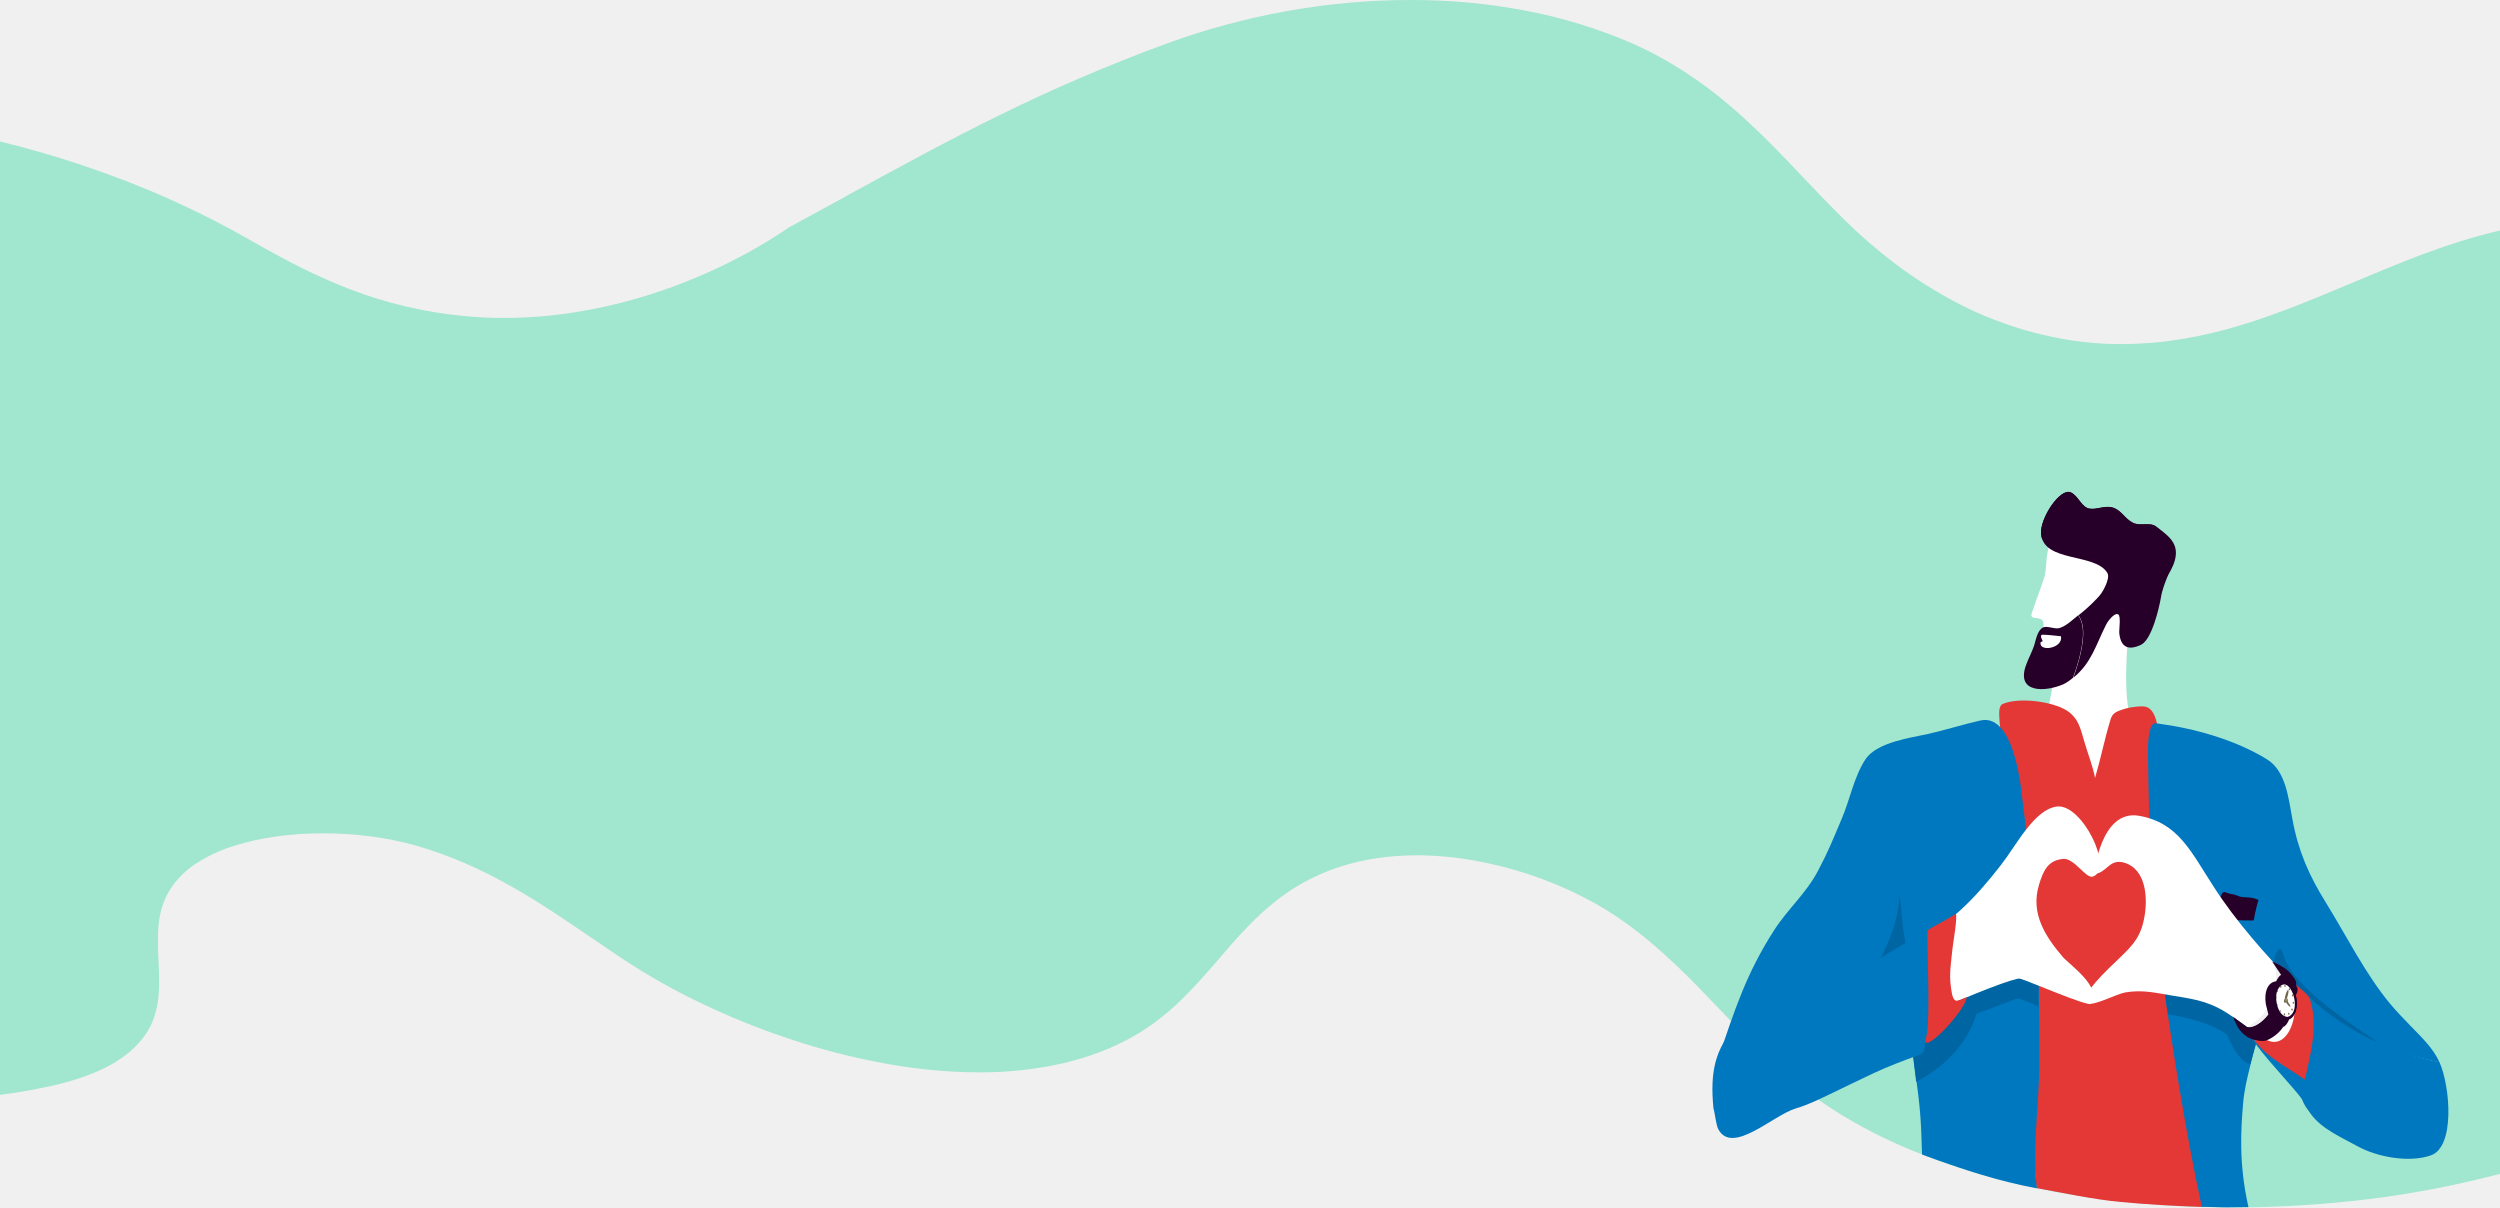
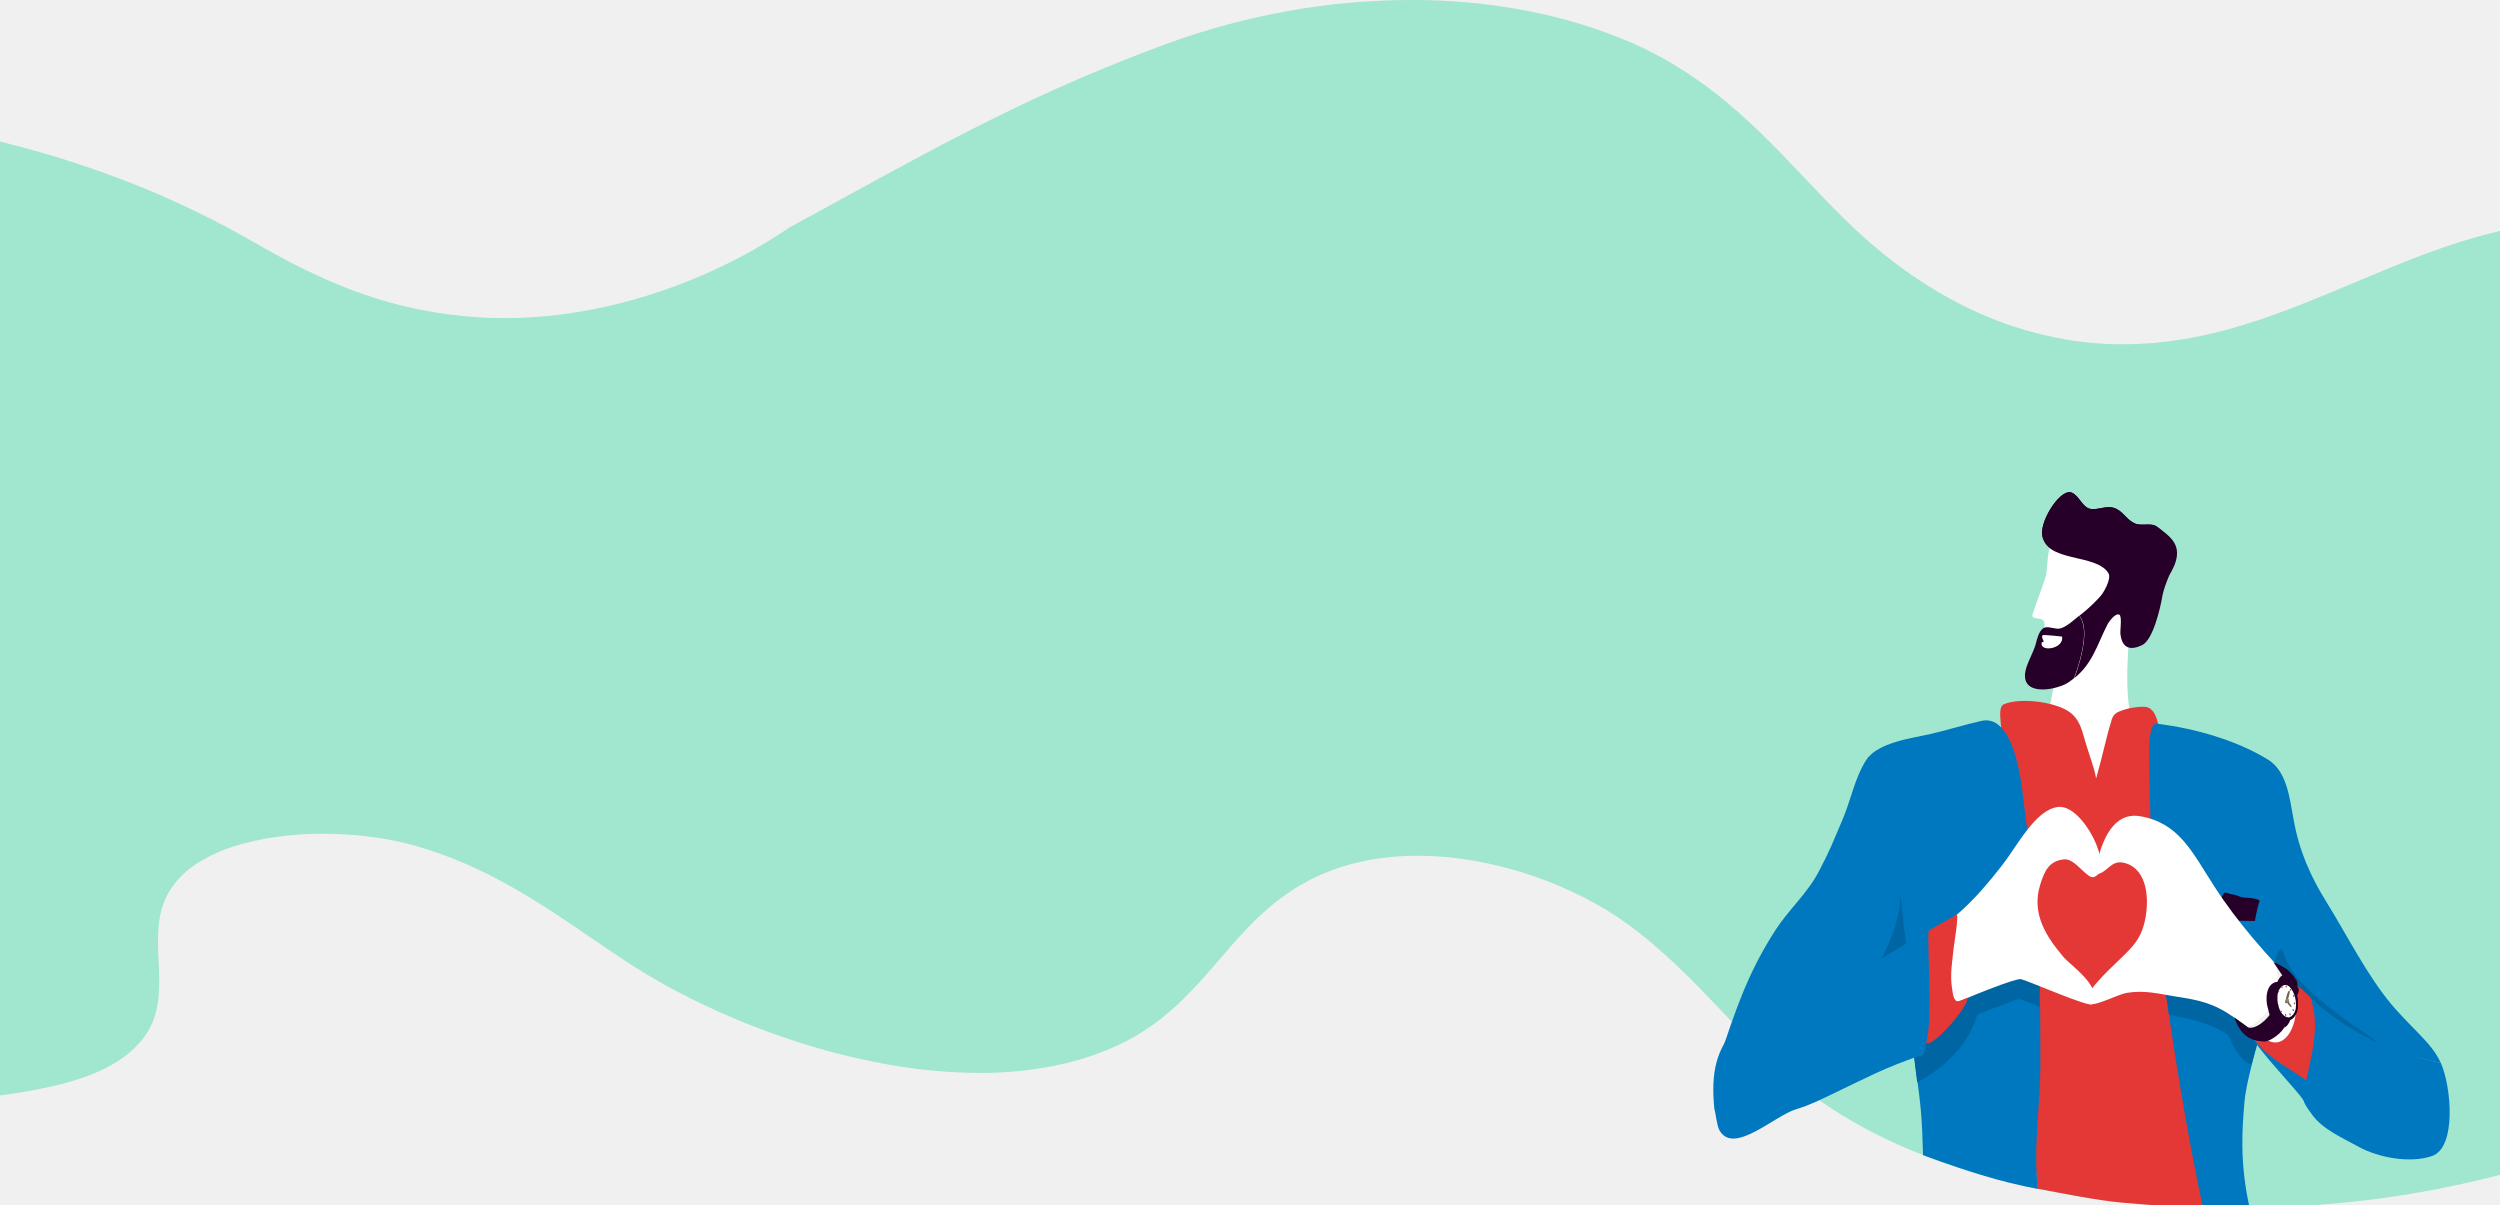
- <svg xmlns="http://www.w3.org/2000/svg" viewBox="0 0 1921 927.803">
+ <svg xmlns="http://www.w3.org/2000/svg" viewBox="0 0 1920 925">
  <defs>
    <style>.cls-2{fill:#fff}.cls-4{fill:#260028}.cls-5{fill:#e33836}.cls-6{fill:#0078bf}.cls-7{fill:#0066a3}.cls-11{fill:#6e664c}</style>
  </defs>
  <g id="customer_first_HOME" transform="translate(-.3 .003)">
    <path id="Subtraction_3" fill="#2bd69e" d="M1715.8 927.8h-.1c-4.7 0-10.7 0-17.7-.2 0 0-2.9-.1-5.7-.1-35.2-1-68.4-5-68.4-5a657.457 657.457 0 0 1-87.2-16.2 500.7 500.7 0 0 1-78.9-27.3 388.607 388.607 0 0 1-35.2-18 316.643 316.643 0 0 1-31.8-20.9 381.817 381.817 0 0 1-36.2-31c-11.3-10.8-21.9-22-32.2-32.8l-.1-.1-.2-.2c-10.7-11.2-21.8-22.9-33.5-34-6.3-6-12.3-11.4-18.3-16.5-6.7-5.7-13.2-10.8-19.9-15.7a249.692 249.692 0 0 0-33.9-20.7 300.076 300.076 0 0 0-82.9-27.8 255.793 255.793 0 0 0-44.5-4.1c-21.3 0-41.3 3-59.4 8.9a149.148 149.148 0 0 0-15.7 6 141.329 141.329 0 0 0-14 7.1 161.221 161.221 0 0 0-24.1 17 221.933 221.933 0 0 0-20.4 19.6c-6.5 6.9-12.9 14.3-18.5 20.9-9.1 10.5-18.5 21.4-28.9 31.5a207.546 207.546 0 0 1-16.6 14.5 165.891 165.891 0 0 1-19.2 13 182.288 182.288 0 0 1-27.2 12.8 218.877 218.877 0 0 1-29.3 8.8 287.53 287.53 0 0 1-63.4 6.7 406.582 406.582 0 0 1-73-7 524.4 524.4 0 0 1-72.7-18.8 578.943 578.943 0 0 1-68-27.5 493.938 493.938 0 0 1-58.9-33.2c-8.5-5.6-17.2-11.6-24.2-16.4h-.1c-20-13.7-40.6-27.8-62.7-40.2a370.331 370.331 0 0 0-34.5-17.3 305.37 305.37 0 0 0-38.2-13.8 241.2 241.2 0 0 0-34.8-7.1 283.088 283.088 0 0 0-36.8-2.4c-24.9 0-48.3 3.3-67.9 9.5a118.592 118.592 0 0 0-27.2 12.2 69.383 69.383 0 0 0-19.6 17.4 55.483 55.483 0 0 0-7.7 13.9 61.168 61.168 0 0 0-3.6 14.6c-1.3 10-.9 20.4-.4 30.4v.1c.5 10.3 1 21-.5 31.1a66.306 66.306 0 0 1-3.9 15 56.579 56.579 0 0 1-8.4 14.2 75.694 75.694 0 0 1-12.2 11.8A98.317 98.317 0 0 1 82 820c-10.3 5.3-22.6 9.6-37.4 13.3a441.95 441.95 0 0 1-44.3 8V108.7c21.6 5.3 42.7 11.4 63 18.2 23.3 7.8 46.1 16.6 67.9 26.4a697.754 697.754 0 0 1 63.3 32.3c13.6 7.8 25.2 14.1 36.4 19.7 13.3 6.6 25.8 12.1 38.1 16.9a331.07 331.07 0 0 0 86.7 20.5 313.614 313.614 0 0 0 32.1 1.6 347.949 347.949 0 0 0 61.1-5.5 400.552 400.552 0 0 0 58.2-14.9 429.262 429.262 0 0 0 53.4-22.2 391 391 0 0 0 46.4-27.2c15.5-8.4 30.4-16.5 43.5-23.7l.1-.1.3-.2c40.1-21.9 77.9-42.6 117.3-61.9 21-10.3 41.1-19.6 61.3-28.3 22.4-9.6 44.6-18.5 67.8-27a554.33 554.33 0 0 1 91.5-24.7 535.578 535.578 0 0 1 95.4-8.6 464.072 464.072 0 0 1 88 8.1 387.714 387.714 0 0 1 82.3 25.2c7 3.1 14.1 6.6 20.9 10.3 6.5 3.5 12.9 7.4 19.2 11.4a324.337 324.337 0 0 1 34.1 25.4c21.3 18 40.1 37.8 58.3 57l.1.1c9.6 10.1 19.5 20.5 29.7 30.6a399.161 399.161 0 0 0 40.6 35.1 339.932 339.932 0 0 0 48.7 30.5 264.733 264.733 0 0 0 27.3 12.2 276.2 276.2 0 0 0 29.2 9.5 295.544 295.544 0 0 0 31.1 6.4 258.94 258.94 0 0 0 32.9 2.6h3.9c7.9 0 16-.4 24.1-1 7.7-.7 15.5-1.7 23.3-3a357.02 357.02 0 0 0 44.6-10.6c13-3.9 27-8.9 42.8-15 14.2-5.6 28.4-11.5 42.1-17.3l.3-.1c18-7.6 36.6-15.4 55.3-22.4 10.2-3.8 19.6-7 28.7-9.8 10.3-3.2 20-5.8 29.7-8.1V902a784.769 784.769 0 0 1-100.7 19.4 878.62 878.62 0 0 1-104.8 6.4z" opacity=".4" />
    <g id="Group_8383" transform="translate(.013 .009)">
      <g id="Group_8371" transform="translate(239.452 -.009)">
        <path id="Path_7212" d="M1396.6 547.1c-7.7 37.1-14.9 61.6-37.9 46.2-5.5-3.7-25.9-35-24.9-42 4.9-32.5 9.3-41 8.8-40 4.9-9.7 58.7-71.4 56.5-52.4-2.9 26.4-7.1 62.7-2.5 88.2z" class="cls-2" />
        <path id="Path_7214" d="M1349.7 524c-.3-3.2-3.9 1.9-4.4.2-2.7-9.3-17.1-10.2-18.4-21.1-.7-5.7 5.4-19.4 4-25-1.3-5.3-10.5-1-9-6.5.5-2 9.9-27.4 10.4-30.3 1.8-10.7-.4-26.8 12.4-31 6.4-2.1 18.9 3.5 24.9 5.2 11.2 3.1 23.1 6 33.8 10.5 24.1 10.1.5 50.4-7.2 67.2 0 0-3.2 14.6-4.2 18.5-.3 1.2-.3 5.2-.1 10.2-13 7.6-21.1 11.1-36.5 14.6-.3-4.1-5.7-11.9-5.7-12.5z" class="cls-2" />
        <path id="Path_7215" d="M1405.9 495.5c-9 4.2-15.3 2.6-16.6-8.8-.3-2.4 1.4-13.4-.8-14.6-3.1-1.7-8.4 5.8-9.4 8a.31.31 0 0 0-.1.2c-7.7 15.3-11.2 29.4-25.1 40.5 1.8-4.6 3.2-9.4 4.5-13.9 2.6-10 5.9-25.5-.5-34.1a15.752 15.752 0 0 0 1.9-1.5c4.4-3.4 13-11.5 15.7-15.4a40.771 40.771 0 0 0 3.2-5.8c1.6-3.6 2.8-7.6 1.4-9.9-9.3-15.5-49-7.7-50.9-30-1-11.7 14.7-35.8 23-31.8 5.9 2.8 8.1 11.7 14.6 12.5 5.6.7 11.1-2.4 16.7-1.1 7.4 1.8 9.8 8.7 16.3 11.9 5.7 2.9 12.9-.8 17.8 2.9 7.2 5.5 13.4 11.4 13.1 22.8-.3 9.2-7.7 20.4-9.4 31.7-1.4 8-7 32.5-15.4 36.4z" class="cls-4" />
        <path id="Path_7216" d="M1352.1 378.4c5.9 2.8 8.1 11.7 14.6 12.5 5.6.7 11.1-2.4 16.7-1.1 7.4 1.8 9.8 8.7 16.3 11.9 5.7 2.9 12.9-.8 17.8 2.9 10.8 8.3 25.6 15.9 4.9 43.7-.2-.2-.3-.5-.5-.7a102.915 102.915 0 0 0-32.7-30.1c-17.1-10.5-37.4-6.5-56.3-3.9a9.179 9.179 0 0 0-2.8.9 15.691 15.691 0 0 1-.9-4.3c-1.1-11.7 14.6-35.7 22.9-31.8z" class="cls-4" />
        <path id="Path_7217" d="M1317.4 511.7c1.9-5.5 4.7-10.3 6.5-15.8 1.3-4.1 2.4-11.6 6.9-13.8 3-1.4 8.7 1.4 12.1.6 5.3-1.3 10.6-6.6 14.8-9.9 6.4 8.7 3.1 24.1.5 34.1-1.3 4.7-2.8 9.4-4.5 13.9a35.682 35.682 0 0 1-7.4 5c-13.6 5.9-36.1 7.1-28.9-14.1z" class="cls-4" />
        <path id="Path_7218" d="M1330.3 487.7c3-.1 14.2 1.2 14.2 1.2 1.8 9.4-17.2 12.4-15.7 4.6l1.7-.9c0 .1-2.9-4.8-.2-4.9z" class="cls-2" />
      </g>
      <path id="Path_7219" d="M1537 557.3c-.4-6.9-1.9-14.9 2.6-16.6 13.3-5.2 38.3-1.4 48.7 5.2 9.2 5.9 10.6 13.9 13.7 24.3 2.3 8.1 6.8 19.6 8.1 27.6 4.7-15.9 6.9-28.3 11.7-44.2a12.384 12.384 0 0 1 2.1-4.5 11.5 11.5 0 0 1 4.8-3 47.492 47.492 0 0 1 18.3-3.3c14.1.2 12.2 31.3 12 40.5l33.4 344.1c-22.7-.8-40.9-1.8-62.5-3.8-20.5-1.8-48.5-7.8-64.8-10.7-2.7-32.6-11.2-134-13.9-166.6-6.9-83.6-13.9-167.9-14.1-170.4v-18.6z" class="cls-5" />
      <g id="Group_8372" transform="translate(334.786 177.719)">
        <path id="Path_7220" d="M1389.1 670.2c1.6-19.8 9.2-37.9 11.1-57.6 2.3-23.1-2.4-47.9-6-70.7 19.1 28.9 40.3 52.6 68.9 68.6 25.9 14.6 48.7 22.4 76.9 28.1-4.7-10.9-14.4-19.9-22.2-28-5.3-5.5-11.5-11.9-15.7-17-18.8-22.5-33.7-52.4-49.4-77.8-12.8-20.5-21.3-39.7-25.7-64-3.1-16.6-5.1-37.2-19.6-46.1-24.4-15-55.8-23.8-84-27.5a4.424 4.424 0 0 0-3.2.3 5.133 5.133 0 0 0-2.1 3.1c-2.1 6.7-2.2 13.9-2.1 20.9.7 54.5 2.7 110.3 10.2 164.2 7.9 56.9 18.9 126.8 31.2 182.9 5.9 0 11.9.3 17.8.4 6 0 12-.2 18-.2-7.8-34.6-5.6-61.3-4.1-79.6z" class="cls-6" />
        <path id="Path_7221" d="M1331.3 601.6c14.2 2.6 29.5 6 42 13.4a13.861 13.861 0 0 1 3.1 2.3c1.6 1.8 2 4.2 3.1 6.3s2.3 4.2 3.6 6.2c2.5 3.9 6.7 9 11.5 10.2l12.6-43.9-82.3-38.4z" class="cls-7" />
        <path id="Path_7222" d="M1365.3 387.3a4.349 4.349 0 0 0-.4-.7c-.1.2.1.5.4.7z" class="cls-6" />
      </g>
      <path id="Path_7223" d="M1707.7 686.7c-2.1 3.3-5.1 12.1-5.6 19.8 9.2.5 20.5.8 29.9.8a28.789 28.789 0 0 0 .7-3.6l.8-3.7q.75-3.6 1.8-7.2a3.579 3.579 0 0 1 .4-1.1v-.1a.1.1 0 0 0-.1-.1c-2.8-1.5-5.8-1.8-9-2a27.152 27.152 0 0 1-4.9-.5c-1.6-.4-3.2-1.3-4.9-1.7-1.5-.4-3.1-.5-4.5-1a22.509 22.509 0 0 0-2.4-.8 1.967 1.967 0 0 0-2.2 1.2" class="cls-4" />
      <g id="Group_8373" transform="translate(4.086 175.209)">
        <path id="Path_7224" d="M1518 378.4c-12.2 2.7-28 7.6-40.5 10.4-12.3 2.8-39.2 6.1-48 19.6-8.7 13.4-11.8 30.7-18.1 45.5-7.4 17.3-9.6 23.6-18.3 40.1-9.1 17.3-23.4 29.5-33.7 45.6-21.4 33.4-30.1 60.6-43.3 99.8 1.8-5.2 23.4-9 27.4-10.4 13-4.4 26.1-8.6 39.2-12.9 37.7-12.4 51.7-27.4 79-60.4 1.3 30.1 1.9 61.5 6 91.3 3.9 28.7 4.6 36 5.4 64.9 0 0 20.1 7.7 44.9 15.3a404.108 404.108 0 0 0 43.3 10.7c-3.8-32.5 2-64.3 1.9-97-.1-81.9-.3-104-13-201.8-.3 0-4.5-66.9-32.2-60.7z" class="cls-6" />
        <path id="Path_7225" d="M1562.7 597c0 .1-.2 1.3-.2 1.3-4.5-2.5-9.1-4-14-5.8a4.192 4.192 0 0 0-1.6-.4 5.449 5.449 0 0 0-2.2.5l-28.5 10.7a2.383 2.383 0 0 0-1.1.6 3.1 3.1 0 0 0-.6 1.3c-6.8 21.6-23.6 38.5-43.1 49.3-.9.5-1.9 1-2.8 1.5l-6.6-53.4 100.5-40.2V594a15.15 15.15 0 0 1 .2 3z" class="cls-7" />
      </g>
      <g id="Group_8374" transform="translate(411.02 410.112)">
        <path id="Path_7227" d="M1359.3 437.3c1.9-3.5-50-53.6-42.5-59 5.9-3.7 64.1 32.4 63.9 33.4-8.3 9.6-13.4 15.6-21.4 25.6z" class="cls-6" />
      </g>
      <path id="Path_7228" d="M1826.9 800.9c-1.4-2.8-64.5-39-71.9-66.8s-18.5 70.1-18.5 70.1z" class="cls-7" />
      <path id="Path_7229" d="M1460 687.2c1 8.7 1.8 17.3 2.6 25.9.2 2 3.5 19.1 2 20.2l-31.8 23.6c14.1-21.3 25.9-43.9 27.2-69.7z" class="cls-7" />
      <g id="Group_8375" transform="translate(98.906 241.559)">
        <path id="Path_7230" d="M1704.2 550.4c-8.4-4.7-67.6-57.5-101.7-110.4-17.7-27.3-27.3-49.4-57.4-54.7-29.8-5.3-34.5 44.6-34.6 44.6 9.6-.2 11.4-12 23.1-8.6 17.3 5.1 18.5 28.3 15.1 44-3.4 16.3-12 22.5-22 32.5-1.2 1.2-32 29.1-20.5 31.8 5.4 1.3 21.8-7.5 28.3-8.6 13.6-2.3 24 .5 36.9 2.6 19.3 3 29.5 4.9 46.2 16.5 8.1 5.7 90.3 65 89.3 68.3-1.1-19.3-2-38.7-2.7-58z" class="cls-2" />
        <path id="Path_7231" d="M1316 520.7c-1.5-4.2 51.1-35.5 57.1-38.7 27.3-14.3 45.1-32.3 65.9-59 11.6-14.8 25.3-42.4 42.7-44.8 19.4-2.8 44.3 48.2 27.8 53.8-5.3 1.8-14.2-14.4-22.8-13.6-11.4 1.1-15.1 8.5-18.5 19.7-6.9 22.5 5.2 40.3 18.1 55.5 5.3 6.2 30.9 23.5 21.7 36-2 2.7-48.2-17.6-54.5-19.2-7-1.8-137.1 52.6-133.4 66.7-1.5-18.5-2.9-38-4.1-56.4z" class="cls-2" />
      </g>
      <path id="Path_7232" d="M1509.6 767a15.389 15.389 0 0 1 1.9-.8c.1 8-30.4 42.7-32.8 33.6-.7.1-1.8-56.7-1.6-59.6.4-6.9-1-18 2.8-23.8 1.8-2.8 12.5-7.2 23.1-14.2 1.8.8-2.1 23.5-2.3 25.7-1 10.1-2.9 20.5-1.3 30.7.6 3.8 1.1 10.9 4.9 10.3a25.831 25.831 0 0 0 5.3-1.9z" class="cls-5" />
      <path id="Path_7233" d="M1480.5 796.5c3.6-16.6-.2-75.4 1-82-7 3.5-70.3 43.5-91.4 52.4-2.4 1-4.1 1.7-5 2-24.2 8-31.4-2.7-51.5 20-15.1 17.2-19.5 34.1-16.7 62.8 1.2 3.6 1.9 12.9 3.9 16.3 10.9 19.5 42.1-11.2 59.4-16.3 9.2-2.7 17.9-7 26.5-11.1 11.1-5.3 21.9-10.7 33.1-15.9 11.1-5.2 22.5-9.5 34-13.7 2.2-.8 3.7-1.1 4.6-3.3 1-3.5 1.3-7.6 2.1-11.2z" class="cls-6" />
      <path id="Path_7234" d="M1781.3 825.2c2.1-11.7 2.8-34.1-.2-45.6-4.6-17.6-14.4-18.5-26-31.9 17.6 20.4 5.8 62.3-13.8 51a74.1 74.1 0 0 1-6.5-3.9c-2.4-1.7-4.2-3-7.4-5.4 8.8 25.6 42.1 33.1 57.3 52.4 4.2-2.5-4.1-13.8-3.4-16.6z" class="cls-5" />
      <path id="Path_7235" d="M1874.8 816.2c-36.5-7.2-70.8-23.1-100-49.8 6.6 18.9 2.2 37.6-1.7 55.7-4.7 21.8-6.9 20.8 3 34.1 8.4 11.5 23.8 17.9 35.6 24.5 14.7 8.2 39.4 13 56.4 7.1 18.9-6.5 14.9-53.2 6.7-71.6z" class="cls-6" />
      <path id="Path_7236" d="M1764.5 757.6c2.8 2 .4 6.9-1.3 8.5-2-1.9-1-3.3-.7-5.5z" class="cls-4" />
      <path id="Path_7237" fill="#050505" d="M1747.1 739.2s12.4 29.7-19.7 50c-2.8 1.8 21.4 2.8 21.5 2.3s13.4-38 12-40.9-13.8-11.4-13.8-11.4z" opacity=".06" />
      <path id="Path_7238" d="M1764.2 753.3a29.345 29.345 0 0 0-9.4-10.1c1.9 3.3 2.8 7-1 9.4 2.8 3.7 5.3 8.5 9.5 10.6 0 0 1.8-2.1 1.4-7.1a8.674 8.674 0 0 0-.5-2.8z" class="cls-4" />
      <path id="Path_7239" d="M1759.3 783.2c-4.2 10.4-9.7 5-3.5-2.3z" class="cls-4" />
      <path id="Path_7240" fill="#2bd69e" d="M1756.1 783.8c-1.2 4.3-4.6 8.3-6 2.4l1.6-2.9.7-.3z" />
      <path id="Path_7241" d="M1741.9 773.9c-1.9-6.5-1.5-18.8 7.4-19.9.7-1.5 2.2-4.2 3.8-4.9l-5.7-8.5-1.1-1.6a36.374 36.374 0 0 1 10.7 6 9.472 9.472 0 0 1 .5 4.1c.6.9-.1 2.8-.7 4.7 5.8 2.2 7.9 10.1 8.2 15.5.5 9.5-10.4 22.9-19.6 11.8-4.9 6.7-16.2 15-24.3 8.5a17.04 17.04 0 0 1-4.7-8.1l9.5 6.9c.3.3.8.5.9.7 6 1.3 12.1-4.3 15.5-8.3l1-1.3c0 .1-1.8-7.6-1.4-5.6z" class="cls-4" />
      <path id="Path_7242" d="M1754.4 783.5c-3-2.3-5.4-3.6-6.3-7.6-6.1 7.9-25.9 25-31.6 5.6 6.9 23.6 31.6 23.3 38.3 2.4 0-.1-.1-.3-.4-.4z" class="cls-4" />
      <path id="Path_7244" d="M1740.2 799.8c-8 .8-16.2-5.9-8.9-9.6a47.5 47.5 0 0 0 16.8-13.7c.8 3.7 4.5 6.5 6.9 7.8 2 1 .6 2.3.3 3.3-1.9 5.4-11 11.8-15.1 12.2z" class="cls-4" />
      <path id="Path_7245" d="M1763.7 778.4c-6.7 15.7-21.3-9.4-15.2-19.8 9.3-16 19.3 10.2 15.2 19.8z" class="cls-4" />
      <path id="Path_7246" d="M1764.2 777.5c-6.1 14.1-19.7-8.6-14-18.2 8.7-14.5 17.8 9.2 14 18.2z" class="cls-4" />
      <path id="Path_7247" d="M1758.1 781.4c-10-.5-12.8-25.9-1.6-25.7 10.1.3 12.3 26.3 1.6 25.7z" class="cls-4" />
      <path id="Path_7248" d="M1758.1 781.4c-8.2-.4-10.7-16.2-7.3-21.5 8.5-13.8 19.8 17.6 7.3 21.5z" class="cls-2" />
      <path id="Path_7249" d="M1758 769.5c-.5-.6 3.3 4.1 2 4-1.1-.1-2.6-2.7-3.2-3.4z" class="cls-11" />
      <path id="Path_7250" d="M1757.5 767.3c-.2.5 2.2-6.2 1-6.5s-2.4 5.2-2.6 6.1z" class="cls-11" />
      <path id="Path_7251" d="M1757.3 770.1c3.1-.2-1-3.9-.8-3.3-.3-.8-3.1 5.1.8 3.3z" class="cls-11" />
      <path id="Path_7252" fill="#968b68" d="M1758 769.5c-1.6.6-2.2-.1-1.6-2.2 1.6-.7 2.2.1 1.6 2.2z" />
      <g id="Group_8382" transform="translate(433.441 378.783)">
        <g id="Group_8376" transform="translate(2.391 2.688)">
          <path id="Path_7253" d="M1324.1 379.3c-.9.4-1.2-.1-.9-1.2q1.35-.45.9 1.2z" class="cls-11" />
          <path id="Path_7254" d="M1316.8 396.2a9.132 9.132 0 0 1-.8-1.3c.3-.8 1.6.5.8 1.3z" class="cls-11" />
        </g>
        <g id="Group_8377" transform="translate(.531 7.261)">
          <path id="Path_7255" d="M1328.1 379.7c-.8-.3-1-.9-.5-1.7.8.3 1 .9.5 1.7z" class="cls-11" />
          <path id="Path_7256" d="M1316.4 386.9a9.365 9.365 0 0 1-.4-1.6 1.065 1.065 0 0 1 .4 1.6z" class="cls-11" />
        </g>
        <g id="Group_8378" transform="translate(0 8.961)">
          <path id="Path_7257" d="M1329 383.7c-.7-.7-.7-1.3.1-1.8.7.7.7 1.3-.1 1.8z" class="cls-11" />
          <path id="Path_7258" d="M1316 379.7V378a1.116 1.116 0 0 1 .1 1.6.1.1 0 0 1-.1.1z" class="cls-11" />
        </g>
        <g id="Group_8379" transform="translate(.423 3.753)">
          <path id="Path_7259" d="M1327.3 393.9c-.6-1.1-.4-1.5.6-1.4.6 1.1.4 1.5-.6 1.4z" class="cls-11" />
          <path id="Path_7260" d="M1316.2 379.5c-.3-.5-.2-1 .4-1.5.6.4.1 2.3-.4 1.5z" class="cls-11" />
        </g>
        <g id="Group_8380" transform="translate(2.85 .495)">
          <path id="Path_7261" d="M1322.2 400c-.1-1.3.2-1.5 1-.6.1 1.3-.2 1.5-1 .6z" class="cls-11" />
          <path id="Path_7262" d="M1316 379.2c-.1-1.3.2-1.5 1-.6.1 1.3-.2 1.5-1 .6z" class="cls-11" />
        </g>
        <g id="Group_8381" transform="translate(5.686)">
          <path id="Path_7263" d="M1316 400.5c.5-1.1.8-1 1.1.3-.5 1.2-.8 1-1.1-.3z" class="cls-11" />
          <path id="Path_7264" d="M1316.4 378.7c.5-1.1.8-1 1.1.3-.5 1.1-.8 1-1.1-.3z" class="cls-11" />
        </g>
      </g>
    </g>
  </g>
</svg>
